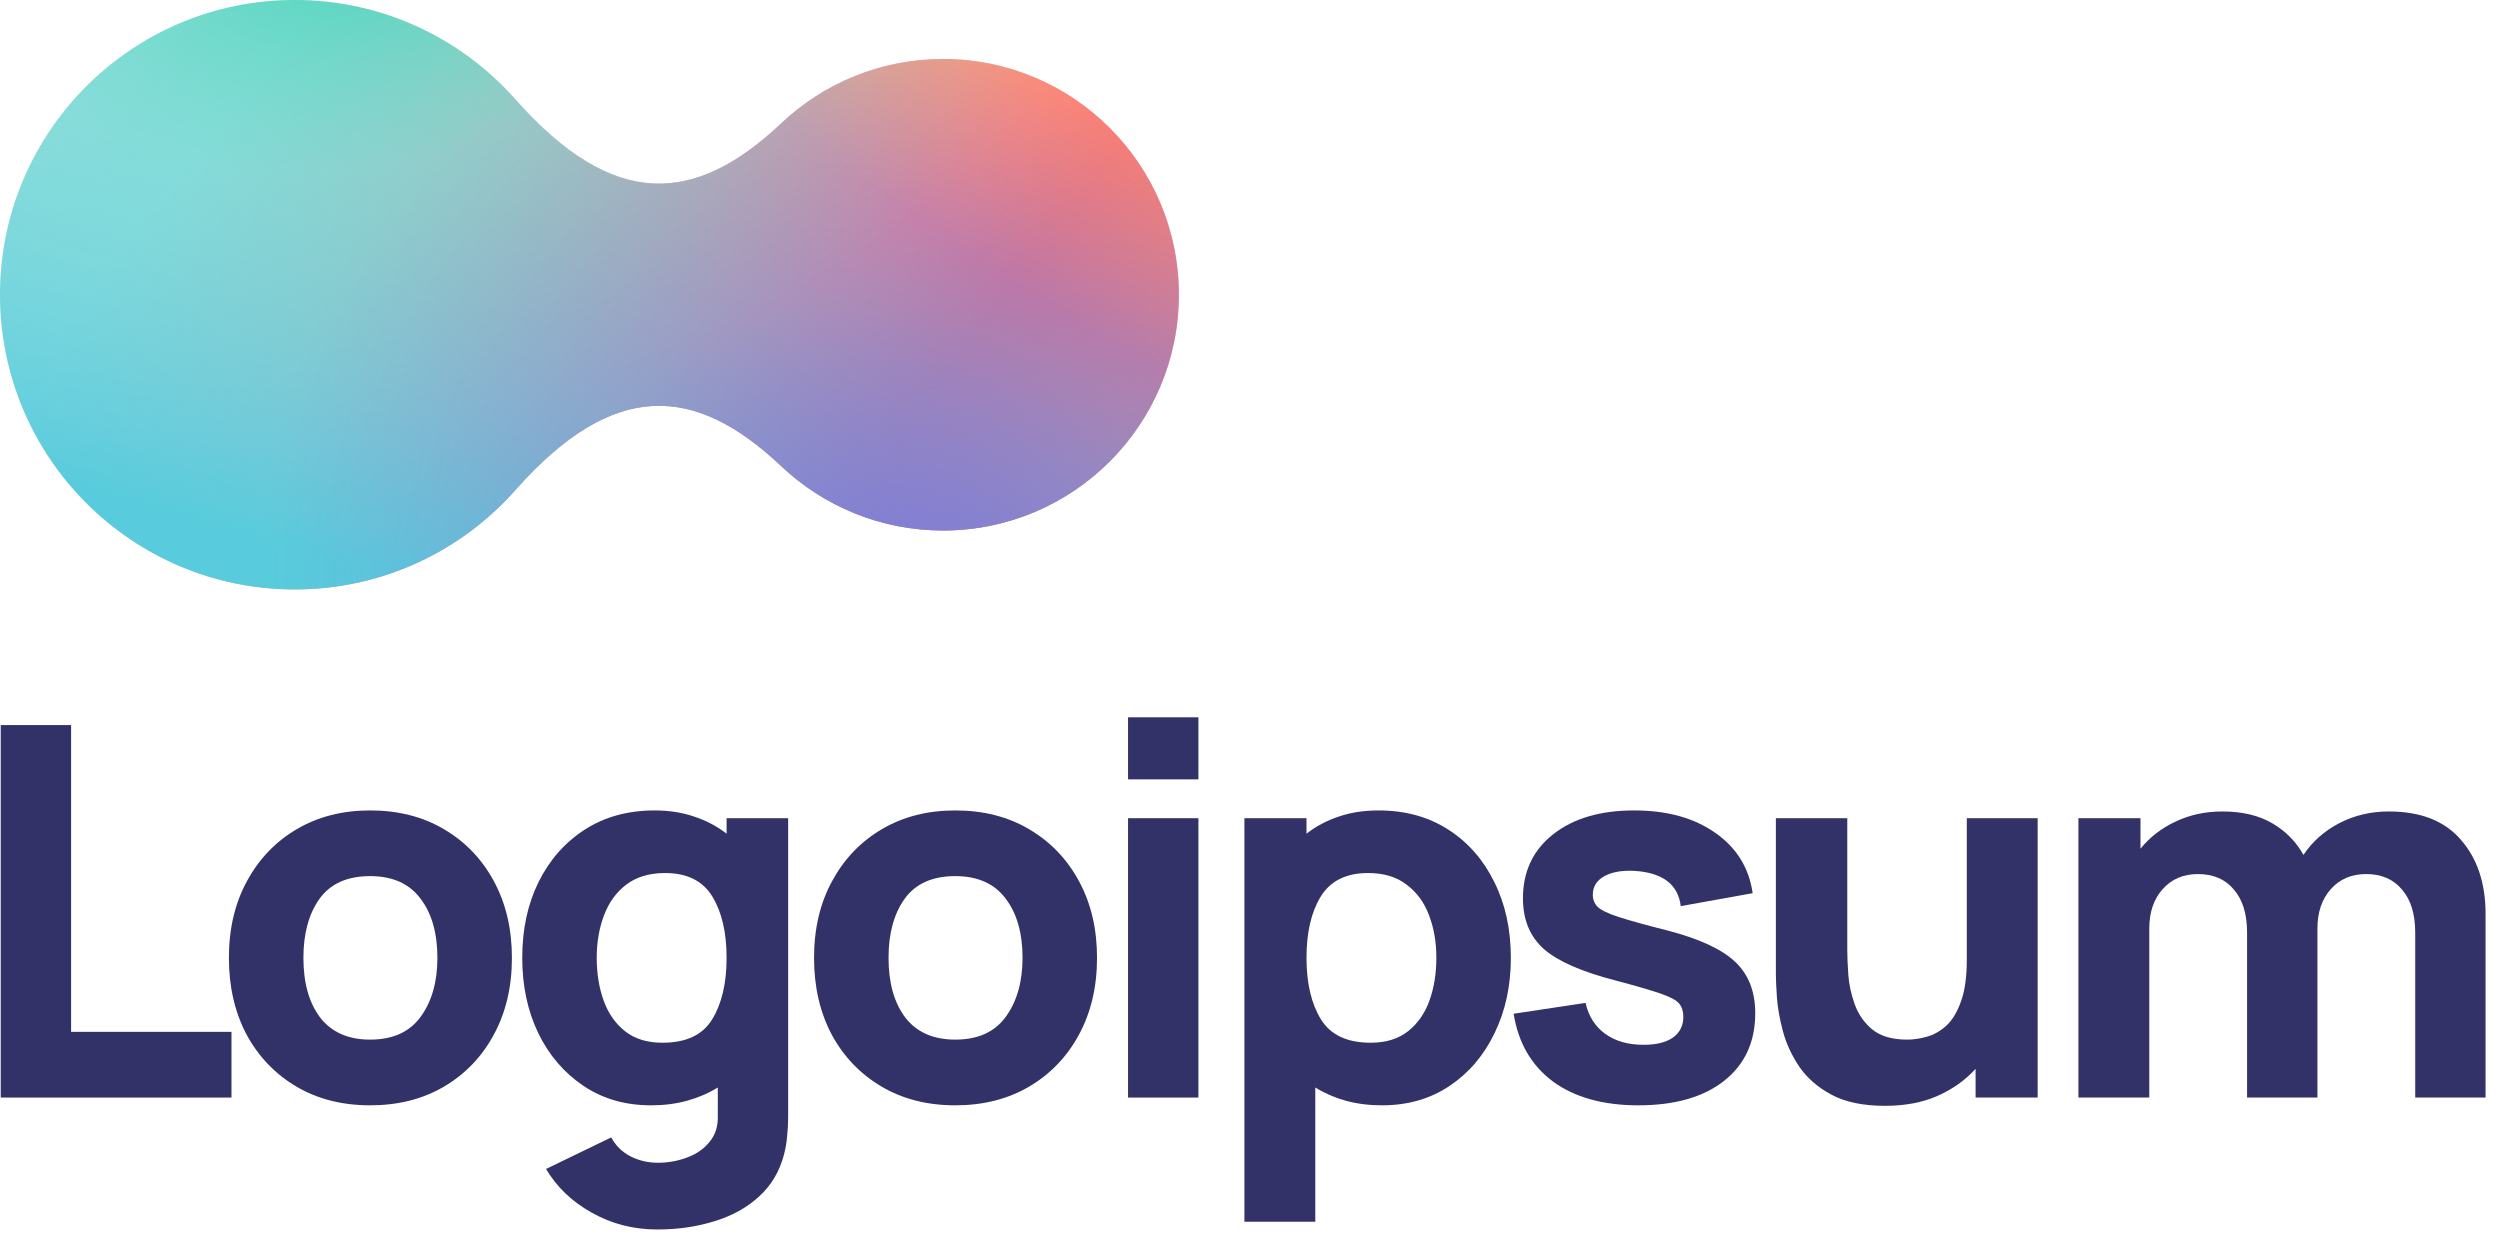
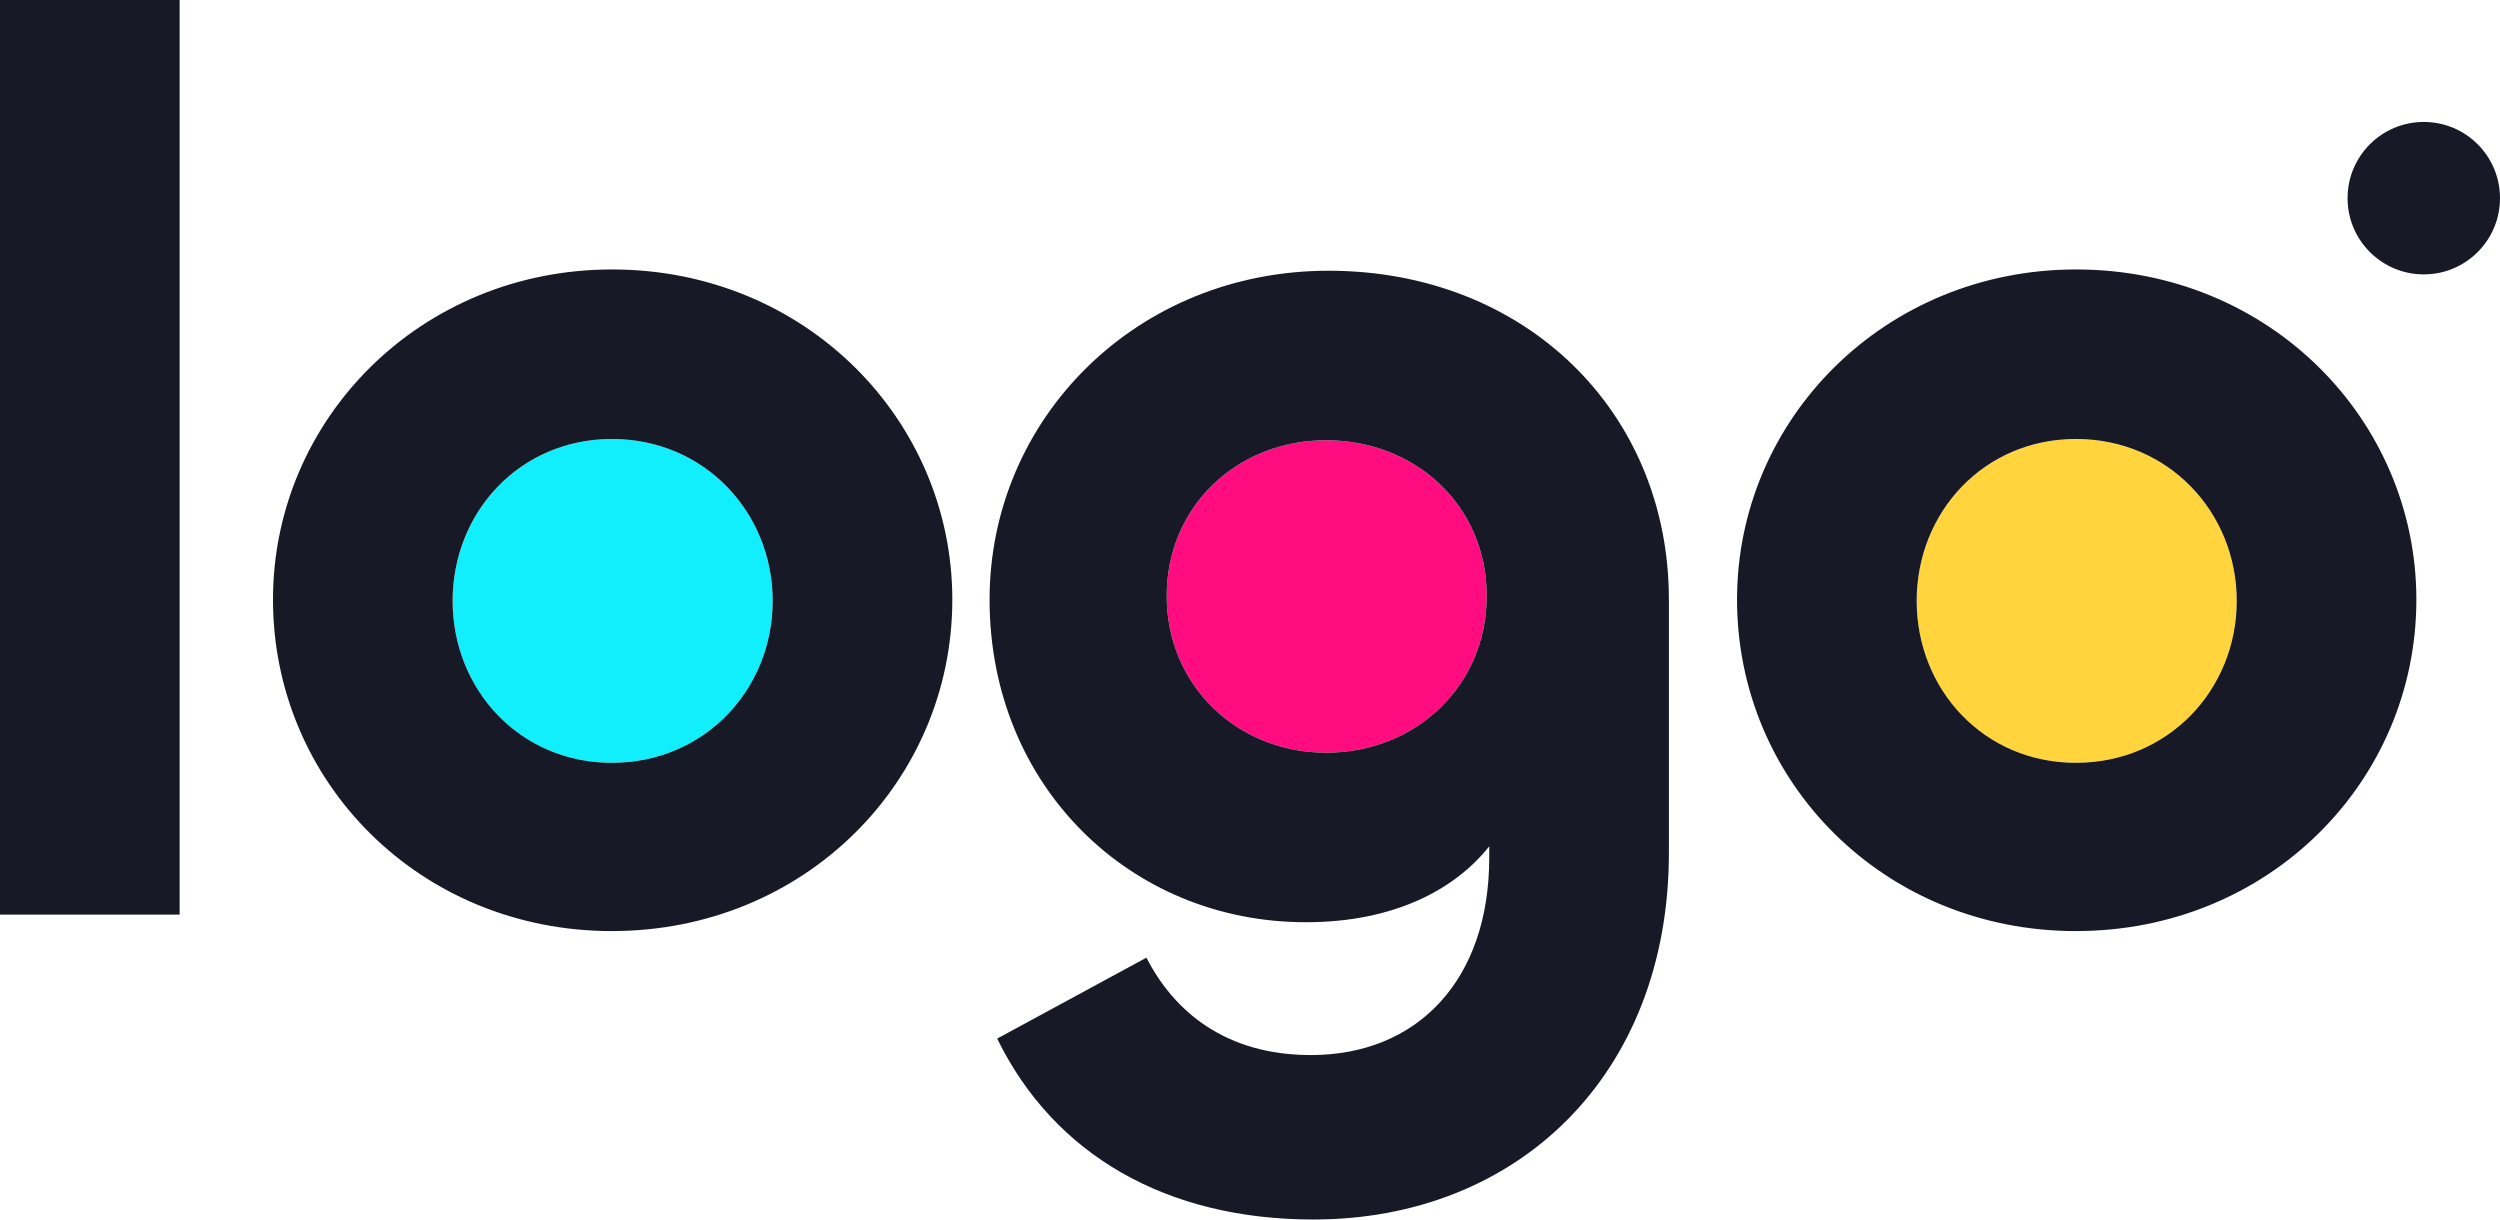
- <svg xmlns="http://www.w3.org/2000/svg" id="logo-46" class="gradient" width="123" height="61" viewBox="0 0 123 61" fill="none">
-   <path d="M0.036 54H11.389V50.767H3.498V35.673H0.036V54Z" fill="#333268" class="cneutral" />
-   <path d="M18.211 54.382C19.586 54.382 20.795 54.076 21.839 53.465C22.891 52.846 23.709 51.993 24.295 50.907C24.889 49.813 25.186 48.553 25.186 47.127C25.186 45.71 24.893 44.459 24.308 43.373C23.722 42.278 22.903 41.421 21.851 40.802C20.808 40.182 19.594 39.873 18.211 39.873C16.854 39.873 15.653 40.178 14.61 40.789C13.566 41.4 12.747 42.253 12.153 43.347C11.559 44.433 11.262 45.693 11.262 47.127C11.262 48.544 11.551 49.8 12.128 50.895C12.713 51.981 13.528 52.833 14.571 53.453C15.615 54.072 16.828 54.382 18.211 54.382ZM18.211 51.149C17.134 51.149 16.315 50.788 15.755 50.067C15.203 49.338 14.928 48.358 14.928 47.127C14.928 45.931 15.191 44.964 15.717 44.225C16.251 43.479 17.083 43.105 18.211 43.105C19.306 43.105 20.129 43.47 20.68 44.2C21.24 44.93 21.52 45.905 21.52 47.127C21.52 48.307 21.245 49.274 20.693 50.029C20.15 50.776 19.323 51.149 18.211 51.149Z" fill="#333268" class="cneutral" />
-   <path d="M32.032 54.382C32.677 54.382 33.271 54.305 33.814 54.153C34.365 54 34.866 53.784 35.316 53.504V54.891C35.333 55.4 35.201 55.824 34.921 56.164C34.65 56.511 34.285 56.77 33.827 56.94C33.368 57.118 32.88 57.207 32.363 57.207C31.879 57.207 31.43 57.101 31.014 56.889C30.607 56.677 30.293 56.367 30.072 55.96L26.865 57.513C27.391 58.404 28.142 59.121 29.117 59.664C30.093 60.215 31.166 60.491 32.337 60.491C33.347 60.491 34.285 60.355 35.15 60.084C36.016 59.821 36.745 59.418 37.339 58.874C37.942 58.331 38.353 57.64 38.574 56.8C38.65 56.503 38.701 56.202 38.727 55.896C38.76 55.599 38.777 55.281 38.777 54.942V40.255H35.748V41.018C35.282 40.653 34.751 40.373 34.157 40.178C33.572 39.974 32.923 39.873 32.21 39.873C30.895 39.873 29.75 40.187 28.774 40.815C27.798 41.442 27.039 42.304 26.496 43.398C25.961 44.484 25.694 45.727 25.694 47.127C25.694 48.502 25.957 49.736 26.483 50.831C27.017 51.925 27.76 52.791 28.71 53.427C29.66 54.064 30.768 54.382 32.032 54.382ZM32.592 51.302C31.845 51.302 31.234 51.115 30.759 50.742C30.284 50.368 29.932 49.868 29.703 49.24C29.474 48.604 29.359 47.899 29.359 47.127C29.359 46.364 29.478 45.668 29.716 45.04C29.953 44.404 30.318 43.899 30.81 43.525C31.311 43.144 31.947 42.953 32.719 42.953C33.805 42.953 34.582 43.339 35.048 44.111C35.515 44.874 35.748 45.88 35.748 47.127C35.748 48.374 35.511 49.384 35.036 50.156C34.569 50.92 33.754 51.302 32.592 51.302Z" fill="#333268" class="cneutral" />
-   <path d="M47 54.382C48.374 54.382 49.584 54.076 50.627 53.465C51.679 52.846 52.498 51.993 53.084 50.907C53.677 49.813 53.974 48.553 53.974 47.127C53.974 45.71 53.682 44.459 53.096 43.373C52.511 42.278 51.692 41.421 50.64 40.802C49.596 40.182 48.383 39.873 47 39.873C45.642 39.873 44.442 40.178 43.398 40.789C42.354 41.4 41.536 42.253 40.942 43.347C40.348 44.433 40.051 45.693 40.051 47.127C40.051 48.544 40.339 49.8 40.916 50.895C41.502 51.981 42.316 52.833 43.36 53.453C44.404 54.072 45.617 54.382 47 54.382ZM47 51.149C45.922 51.149 45.103 50.788 44.543 50.067C43.992 49.338 43.716 48.358 43.716 47.127C43.716 45.931 43.979 44.964 44.505 44.225C45.04 43.479 45.871 43.105 47 43.105C48.094 43.105 48.917 43.47 49.469 44.2C50.029 44.93 50.309 45.905 50.309 47.127C50.309 48.307 50.033 49.274 49.482 50.029C48.939 50.776 48.111 51.149 47 51.149Z" fill="#333268" class="cneutral" />
-   <path d="M55.5 38.345H58.962V35.291H55.5V38.345ZM55.5 54H58.962V40.255H55.5V54Z" fill="#333268" class="cneutral" />
-   <path d="M61.225 60.109H64.712V53.504C65.162 53.784 65.659 54 66.201 54.153C66.753 54.305 67.351 54.382 67.996 54.382C69.26 54.382 70.368 54.064 71.318 53.427C72.268 52.791 73.006 51.925 73.532 50.831C74.067 49.736 74.334 48.502 74.334 47.127C74.334 45.727 74.063 44.484 73.52 43.398C72.985 42.304 72.23 41.442 71.254 40.815C70.278 40.187 69.133 39.873 67.818 39.873C67.105 39.873 66.452 39.974 65.858 40.178C65.272 40.373 64.746 40.653 64.28 41.018V40.255H61.225V60.109ZM67.436 51.302C66.282 51.302 65.468 50.92 64.992 50.156C64.517 49.384 64.28 48.374 64.28 47.127C64.28 45.88 64.513 44.874 64.98 44.111C65.455 43.339 66.231 42.953 67.309 42.953C68.081 42.953 68.713 43.144 69.205 43.525C69.706 43.899 70.075 44.404 70.312 45.04C70.55 45.668 70.669 46.364 70.669 47.127C70.669 47.899 70.554 48.604 70.325 49.24C70.096 49.868 69.744 50.368 69.269 50.742C68.794 51.115 68.183 51.302 67.436 51.302Z" fill="#333268" class="cneutral" />
-   <path d="M80.606 54.382C82.404 54.382 83.813 53.979 84.831 53.173C85.849 52.367 86.358 51.259 86.358 49.851C86.358 48.782 86.027 47.938 85.366 47.318C84.712 46.699 83.601 46.185 82.031 45.778C80.962 45.507 80.164 45.286 79.638 45.116C79.121 44.947 78.777 44.781 78.607 44.62C78.446 44.459 78.366 44.259 78.366 44.022C78.366 43.623 78.556 43.318 78.938 43.105C79.329 42.893 79.842 42.809 80.478 42.851C81.827 42.953 82.566 43.53 82.693 44.582L86.231 43.945C86.053 42.698 85.442 41.71 84.398 40.98C83.355 40.242 82.022 39.873 80.402 39.873C78.739 39.873 77.411 40.263 76.418 41.044C75.426 41.824 74.929 42.876 74.929 44.2C74.929 45.252 75.273 46.084 75.96 46.694C76.647 47.297 77.831 47.815 79.511 48.247C80.504 48.51 81.234 48.722 81.7 48.884C82.175 49.045 82.481 49.21 82.617 49.38C82.752 49.541 82.82 49.758 82.82 50.029C82.82 50.462 82.65 50.801 82.311 51.047C81.972 51.285 81.488 51.404 80.86 51.404C80.097 51.404 79.464 51.221 78.964 50.856C78.472 50.492 78.153 49.987 78.009 49.342L74.471 49.876C74.7 51.31 75.345 52.422 76.406 53.211C77.475 53.992 78.875 54.382 80.606 54.382Z" fill="#333268" class="cneutral" />
-   <path d="M92.744 54.407C93.737 54.407 94.602 54.242 95.341 53.911C96.079 53.58 96.698 53.139 97.199 52.587V54H100.253V40.255H96.766V47.229C96.766 48.078 96.668 48.765 96.473 49.291C96.287 49.809 96.045 50.203 95.748 50.474C95.451 50.738 95.133 50.916 94.793 51.009C94.454 51.102 94.136 51.149 93.839 51.149C93.101 51.149 92.528 50.984 92.121 50.653C91.722 50.322 91.433 49.91 91.255 49.418C91.077 48.926 90.971 48.438 90.937 47.955C90.903 47.462 90.886 47.059 90.886 46.745V40.255H87.373V47.967C87.373 48.196 87.39 48.561 87.424 49.062C87.458 49.562 87.556 50.118 87.717 50.729C87.878 51.331 88.145 51.913 88.519 52.473C88.901 53.033 89.431 53.495 90.11 53.86C90.788 54.225 91.667 54.407 92.744 54.407Z" fill="#333268" class="cneutral" />
-   <path d="M102.258 54H105.745V45.676C105.745 44.887 105.961 44.247 106.394 43.755C106.835 43.254 107.416 43.004 108.138 43.004C108.893 43.004 109.483 43.258 109.907 43.767C110.339 44.268 110.556 44.972 110.556 45.88V54H114.018V45.676C114.018 44.887 114.234 44.247 114.667 43.755C115.108 43.254 115.689 43.004 116.41 43.004C117.166 43.004 117.755 43.258 118.179 43.767C118.612 44.268 118.829 44.972 118.829 45.88V54H122.29V44.964C122.29 43.462 121.887 42.248 121.081 41.324C120.284 40.39 119.1 39.924 117.53 39.924C116.648 39.924 115.838 40.114 115.099 40.496C114.361 40.878 113.772 41.4 113.33 42.062C112.974 41.417 112.465 40.899 111.803 40.509C111.141 40.119 110.318 39.924 109.334 39.924C108.502 39.924 107.739 40.089 107.043 40.42C106.347 40.742 105.77 41.188 105.312 41.756V40.255H102.258V54Z" fill="#333268" class="cneutral" />
-   <path d="M-6.39719e-07 14.5C6.0374e-08 6.492 6.492 1.6959e-06 14.5 2.39599e-06C18.842 2.77556e-06 22.738 1.908 25.395 4.932C30.217 10.345 34.204 10.06 38.438 6.064C40.515 4.102 43.317 2.9 46.4 2.9C52.806 2.9 58 8.094 58 14.5C58 20.907 52.806 26.1 46.4 26.1C43.317 26.1 40.515 24.898 38.438 22.936C34.205 18.941 30.219 18.655 25.399 24.064C22.741 27.09 18.844 29 14.5 29C6.492 29 -1.33981e-06 22.508 -6.39719e-07 14.5Z" fill="#F2F5FA" />
-   <path d="M-6.39719e-07 14.5C6.0374e-08 6.492 6.492 1.6959e-06 14.5 2.39599e-06C18.842 2.77556e-06 22.738 1.908 25.395 4.932C30.217 10.345 34.204 10.06 38.438 6.064C40.515 4.102 43.317 2.9 46.4 2.9C52.806 2.9 58 8.094 58 14.5C58 20.907 52.806 26.1 46.4 26.1C43.317 26.1 40.515 24.898 38.438 22.936C34.205 18.941 30.219 18.655 25.399 24.064C22.741 27.09 18.844 29 14.5 29C6.492 29 -1.33981e-06 22.508 -6.39719e-07 14.5Z" fill="url(#paint0_linear_1422_596)" />
-   <path d="M-6.39719e-07 14.5C6.0374e-08 6.492 6.492 1.6959e-06 14.5 2.39599e-06C18.842 2.77556e-06 22.738 1.908 25.395 4.932C30.217 10.345 34.204 10.06 38.438 6.064C40.515 4.102 43.317 2.9 46.4 2.9C52.806 2.9 58 8.094 58 14.5C58 20.907 52.806 26.1 46.4 26.1C43.317 26.1 40.515 24.898 38.438 22.936C34.205 18.941 30.219 18.655 25.399 24.064C22.741 27.09 18.844 29 14.5 29C6.492 29 -1.33981e-06 22.508 -6.39719e-07 14.5Z" fill="url(#paint1_linear_1422_596)" />
-   <path d="M-6.39719e-07 14.5C6.0374e-08 6.492 6.492 1.6959e-06 14.5 2.39599e-06C18.842 2.77556e-06 22.738 1.908 25.395 4.932C30.217 10.345 34.204 10.06 38.438 6.064C40.515 4.102 43.317 2.9 46.4 2.9C52.806 2.9 58 8.094 58 14.5C58 20.907 52.806 26.1 46.4 26.1C43.317 26.1 40.515 24.898 38.438 22.936C34.205 18.941 30.219 18.655 25.399 24.064C22.741 27.09 18.844 29 14.5 29C6.492 29 -1.33981e-06 22.508 -6.39719e-07 14.5Z" fill="url(#paint2_radial_1422_596)" />
-   <path d="M-6.39719e-07 14.5C6.0374e-08 6.492 6.492 1.6959e-06 14.5 2.39599e-06C18.842 2.77556e-06 22.738 1.908 25.395 4.932C30.217 10.345 34.204 10.06 38.438 6.064C40.515 4.102 43.317 2.9 46.4 2.9C52.806 2.9 58 8.094 58 14.5C58 20.907 52.806 26.1 46.4 26.1C43.317 26.1 40.515 24.898 38.438 22.936C34.205 18.941 30.219 18.655 25.399 24.064C22.741 27.09 18.844 29 14.5 29C6.492 29 -1.33981e-06 22.508 -6.39719e-07 14.5Z" fill="url(#paint3_radial_1422_596)" />
-   <path d="M-6.39719e-07 14.5C6.0374e-08 6.492 6.492 1.6959e-06 14.5 2.39599e-06C18.842 2.77556e-06 22.738 1.908 25.395 4.932C30.217 10.345 34.204 10.06 38.438 6.064C40.515 4.102 43.317 2.9 46.4 2.9C52.806 2.9 58 8.094 58 14.5C58 20.907 52.806 26.1 46.4 26.1C43.317 26.1 40.515 24.898 38.438 22.936C34.205 18.941 30.219 18.655 25.399 24.064C22.741 27.09 18.844 29 14.5 29C6.492 29 -1.33981e-06 22.508 -6.39719e-07 14.5Z" fill="url(#paint4_radial_1422_596)" />
-   <defs>
-     <linearGradient id="paint0_linear_1422_596" x1="43.696" y1="21.707" x2="10.304" y2="-4.243" gradientUnits="userSpaceOnUse">
-       <stop class="ccustom" stop-color="#FF557E" />
-       <stop class="ccompli1" offset="0.841" stop-color="#FF5555" stop-opacity="0" />
-     </linearGradient>
-     <linearGradient id="paint1_linear_1422_596" x1="14.502" y1="27.055" x2="23.424" y2="-3.85" gradientUnits="userSpaceOnUse">
-       <stop class="ccompli1" stop-color="#58CCDC" />
-       <stop class="ccompli1" offset="1" stop-color="#58CCDC" stop-opacity="0" />
-     </linearGradient>
-     <radialGradient id="paint2_radial_1422_596" cx="0" cy="0" r="1" gradientUnits="userSpaceOnUse" gradientTransform="translate(45.4879 35.041) rotate(-122.928) scale(37.051 30.3393)">
-       <stop class="ccompli2" stop-color="#8263DB" />
-       <stop offset="0.569" stop-color="#8172DA" stop-opacity="0.26" />
-       <stop class="ccompli2" offset="1" stop-color="#8172DA" stop-opacity="0" />
-     </radialGradient>
-     <radialGradient id="paint3_radial_1422_596" cx="0" cy="0" r="1" gradientUnits="userSpaceOnUse" gradientTransform="translate(18.3021 -4.19503) rotate(77.6745) scale(24.9567 39.2264)">
-       <stop class="ccompli1" stop-color="#41D1B7" />
-       <stop class="ccompli1" offset="0.493" stop-color="#41D1B7" stop-opacity="0.35" />
-       <stop class="ccompli1" offset="1" stop-color="#41D1B7" stop-opacity="0" />
-     </radialGradient>
-     <radialGradient id="paint4_radial_1422_596" cx="0" cy="0" r="1" gradientUnits="userSpaceOnUse" gradientTransform="translate(59.6446 -10.7446) rotate(125.113) scale(27.1121 57.4261)">
-       <stop class="ccompli2" stop-color="#FFEC45" />
-       <stop class="ccompli2" offset="0.549" stop-color="#FFEC45" stop-opacity="0.3" />
-       <stop class="ccompli2" offset="0.961" stop-color="#FFEC45" stop-opacity="0" />
-     </radialGradient>
-   </defs>
+ <svg xmlns="http://www.w3.org/2000/svg" width="82" height="40" fill="none" viewBox="0 0 82 40">
+   <path fill="#FFD43D" d="M73.365 19.71c0 2.904-2.241 5.31-5.27 5.31-3.03 0-5.228-2.406-5.228-5.31 0-2.905 2.199-5.312 5.228-5.312s5.27 2.407 5.27 5.311Z" />
+   <path fill="#FF0C81" d="M48.764 19.544c0 2.946-2.323 5.145-5.27 5.145-2.904 0-5.227-2.2-5.227-5.145 0-2.947 2.323-5.104 5.228-5.104 2.946 0 5.27 2.158 5.27 5.104Z" />
+   <path fill="#11EEFC" d="M20.074 25.02c3.029 0 5.27-2.406 5.27-5.31 0-2.905-2.241-5.312-5.27-5.312-3.03 0-5.228 2.407-5.228 5.311 0 2.905 2.199 5.312 5.228 5.312Z" />
+   <path fill="#171A26" d="M68.095 30.54c-6.307 0-11.12-4.897-11.12-10.872 0-5.934 4.855-10.83 11.12-10.83 6.349 0 11.162 4.938 11.162 10.83 0 5.975-4.855 10.871-11.162 10.871Zm0-5.52c3.03 0 5.27-2.406 5.27-5.31 0-2.905-2.24-5.312-5.27-5.312-3.029 0-5.228 2.407-5.228 5.311 0 2.905 2.199 5.312 5.228 5.312ZM43.08 40c-4.813 0-8.506-2.116-10.373-5.934l4.896-2.655c.913 1.784 2.614 3.195 5.394 3.195 3.486 0 5.85-2.448 5.85-6.473v-.374c-1.12 1.411-3.111 2.49-6.016 2.49-5.768 0-10.373-4.481-10.373-10.581 0-5.934 4.813-10.788 11.12-10.788 6.431 0 11.162 4.605 11.162 10.788v8.299C54.74 35.27 49.76 40 43.08 40Zm.415-15.311c2.946 0 5.27-2.2 5.27-5.145 0-2.947-2.324-5.104-5.27-5.104-2.905 0-5.228 2.158-5.228 5.104s2.323 5.145 5.228 5.145ZM20.074 30.54c-6.307 0-11.12-4.897-11.12-10.872 0-5.934 4.854-10.83 11.12-10.83 6.348 0 11.162 4.938 11.162 10.83 0 5.975-4.855 10.871-11.162 10.871Zm0-5.52c3.029 0 5.27-2.406 5.27-5.31 0-2.905-2.241-5.312-5.27-5.312-3.03 0-5.228 2.407-5.228 5.311 0 2.905 2.199 5.312 5.228 5.312ZM0 0h5.892v30H0V0ZM82 6.5a2.5 2.5 0 1 1-5 0 2.5 2.5 0 0 1 5 0Z" />
</svg>
